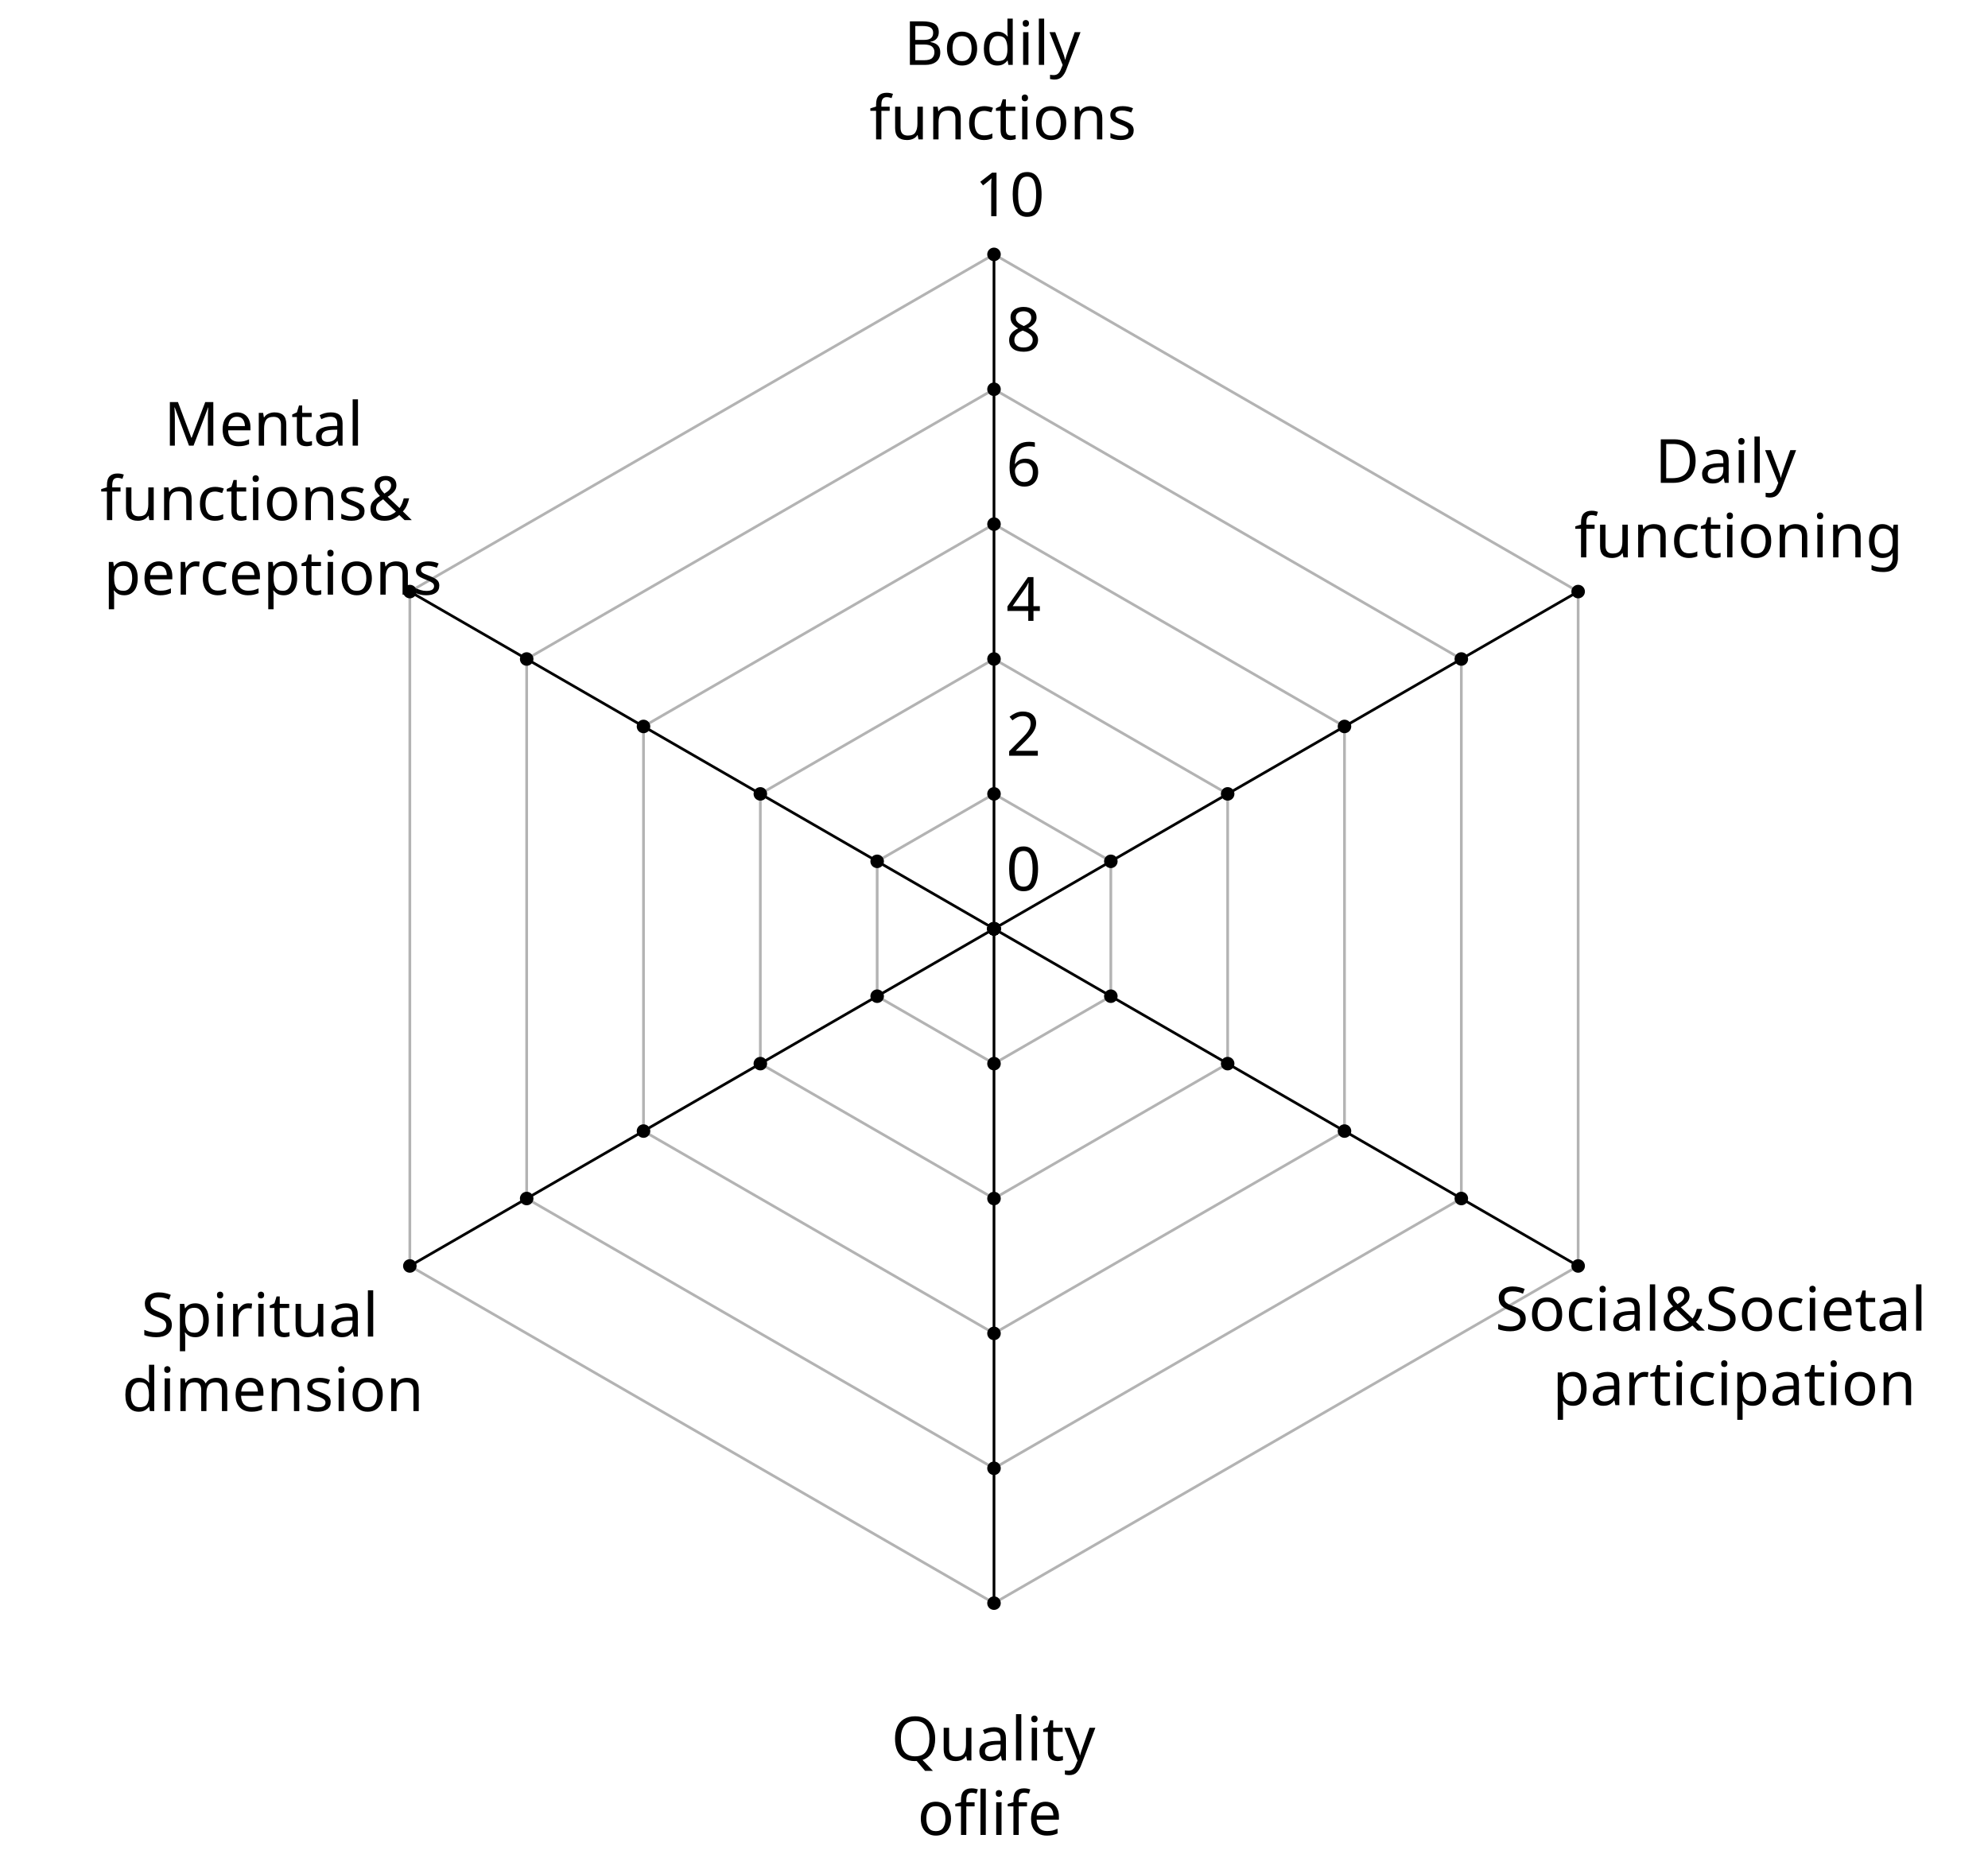
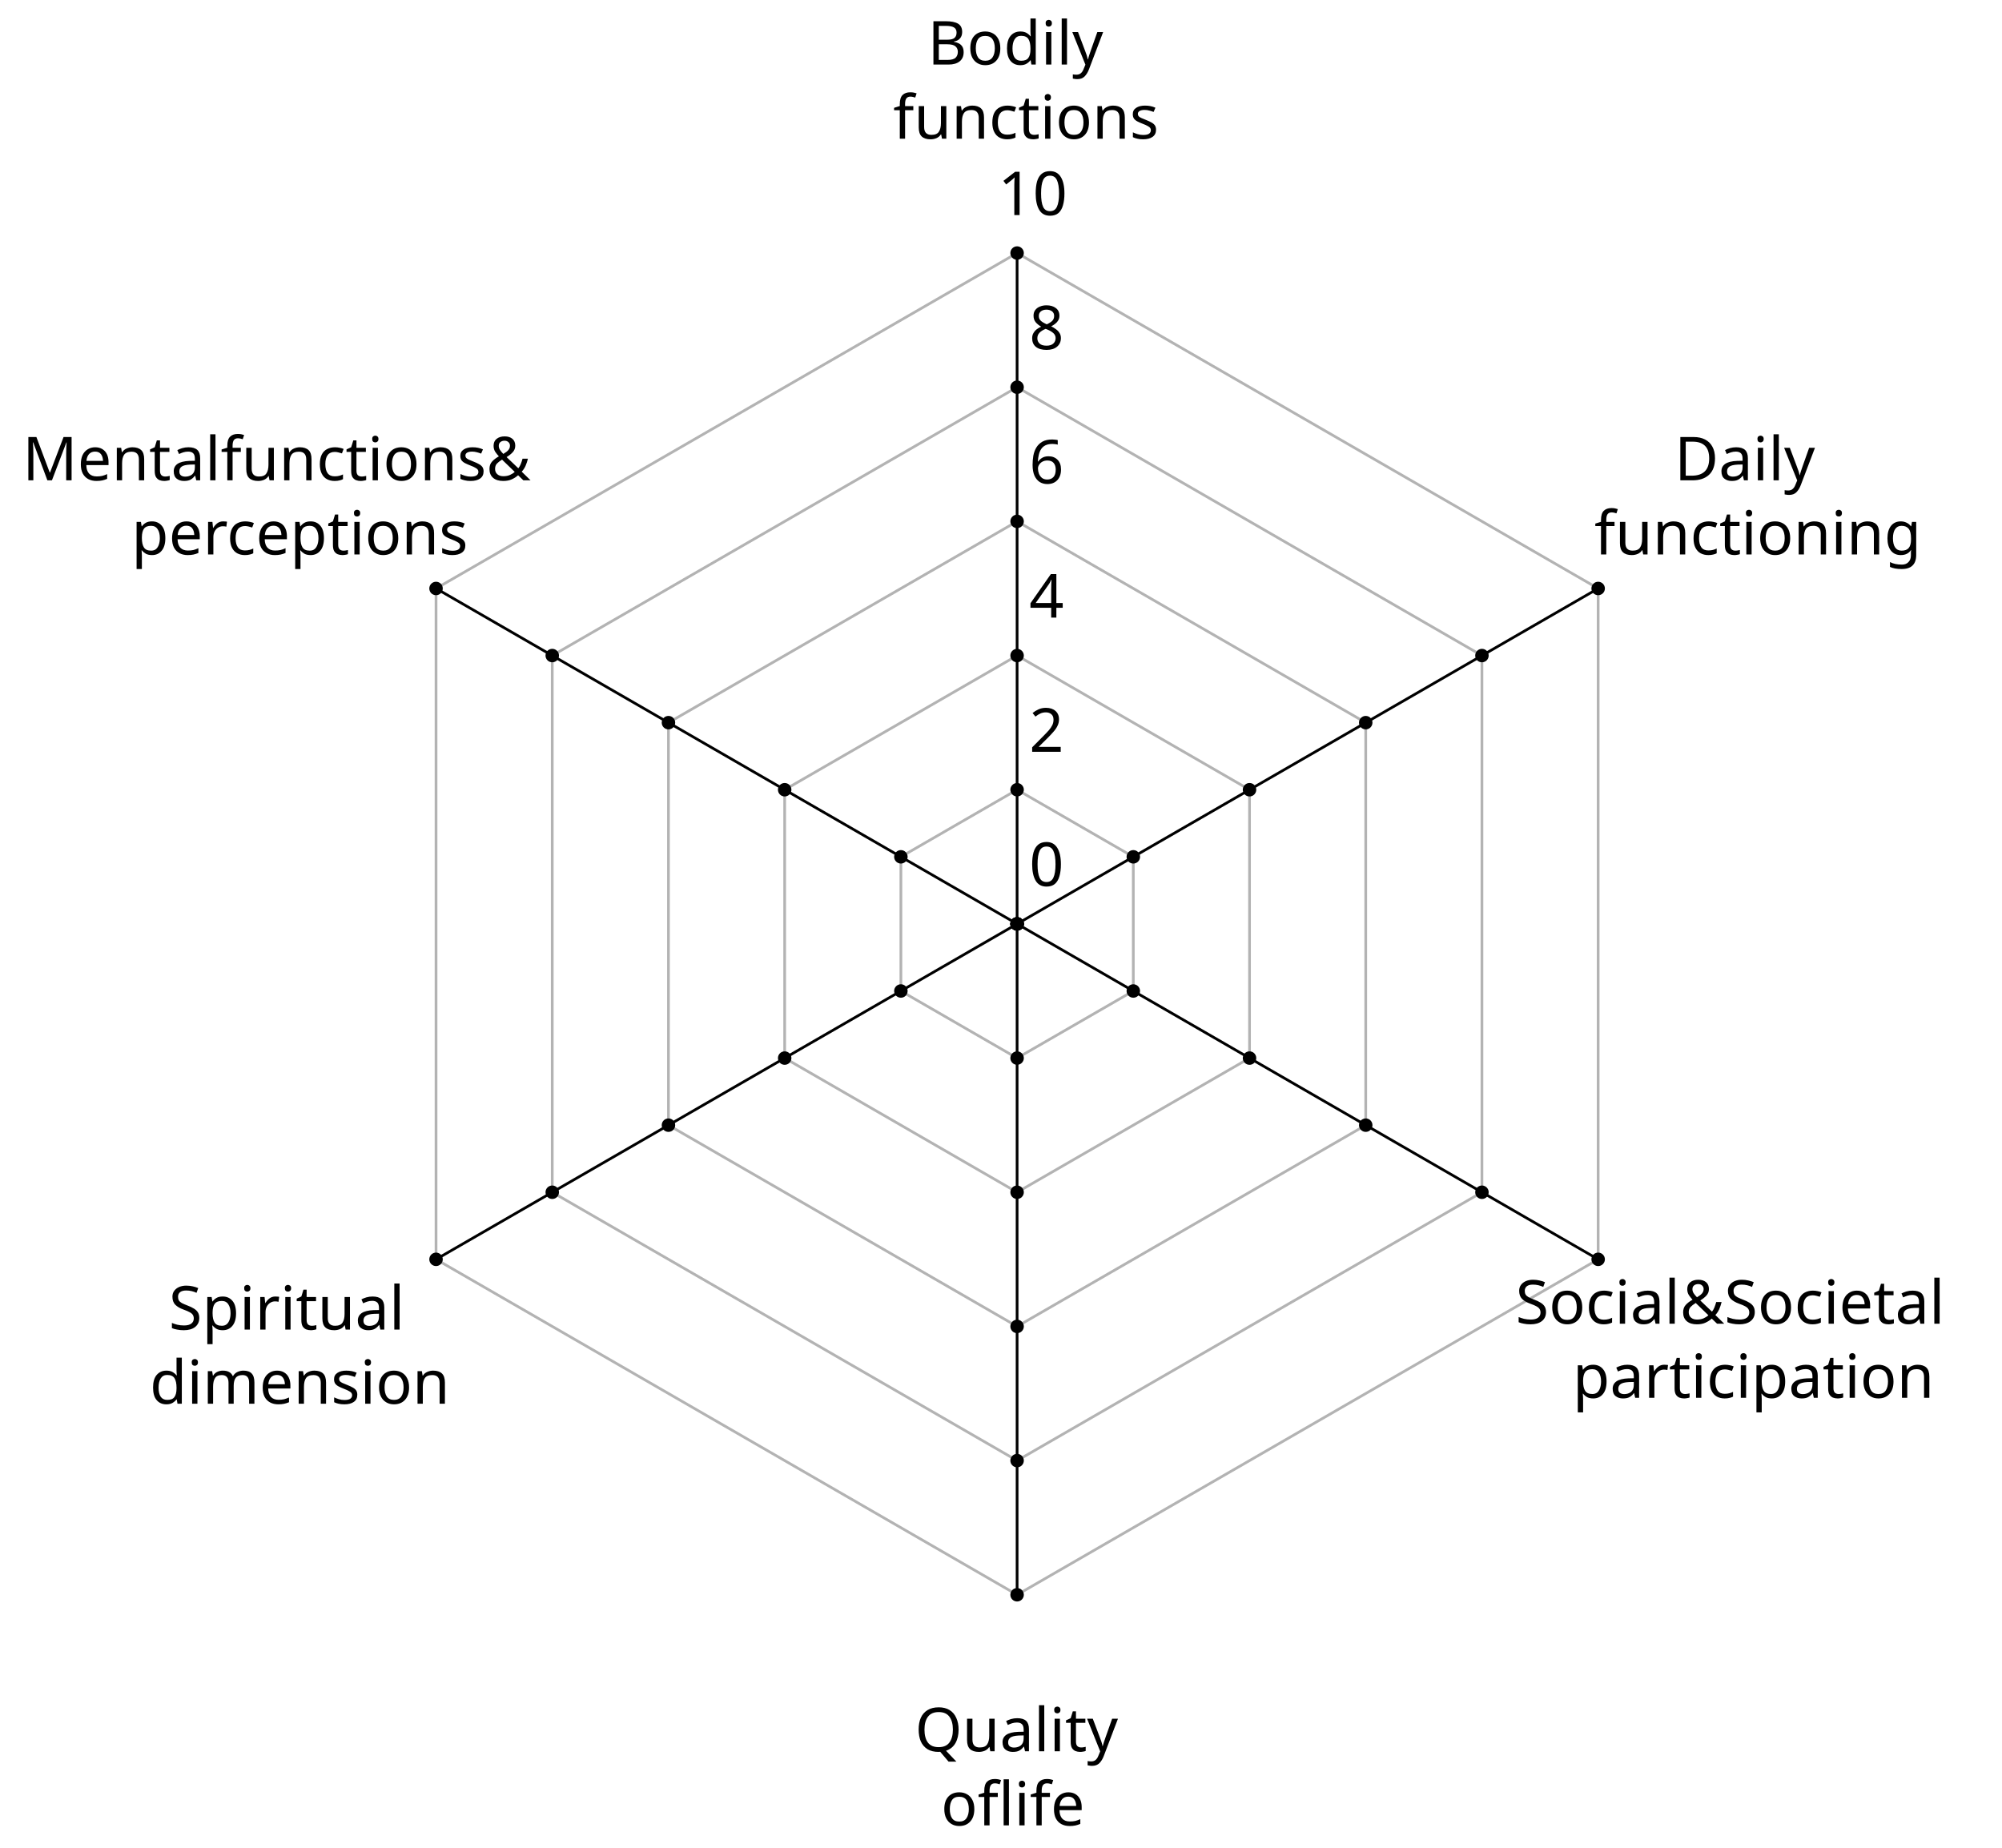
- <svg xmlns="http://www.w3.org/2000/svg" viewBox="0 0 389.879 364.367" height="364.367" width="389.879" xml:space="preserve" id="svg2" version="1.1">
+ <svg xmlns="http://www.w3.org/2000/svg" viewBox="0 0 394.717 364.367" height="364.367" width="394.717" xml:space="preserve" id="svg2" version="1.1">
  <defs id="defs6" />
  <g transform="matrix(1.333333,0,0,-1.333333,0,364.3667)" id="g10">
-     <g transform="translate(146.204,136.638)" id="g12">
+     <g transform="translate(150.399,136.638)" id="g12">
      <g id="g14">
        <g id="g16">
          <g id="g18" />
          <path id="path20" style="fill:none;stroke:#000000;stroke-width:0.399;stroke-linecap:butt;stroke-linejoin:miter;stroke-miterlimit:10;stroke-dasharray:none;stroke-opacity:1" d="M 0,0 V 99.214" />
          <path id="path22" style="fill:none;stroke:#000000;stroke-width:0.399;stroke-linecap:butt;stroke-linejoin:miter;stroke-miterlimit:10;stroke-dasharray:none;stroke-opacity:1" d="M 0,0 -85.922,49.607" />
          <path id="path24" style="fill:none;stroke:#000000;stroke-width:0.399;stroke-linecap:butt;stroke-linejoin:miter;stroke-miterlimit:10;stroke-dasharray:none;stroke-opacity:1" d="M 0,0 -85.922,-49.607" />
          <path id="path26" style="fill:none;stroke:#000000;stroke-width:0.399;stroke-linecap:butt;stroke-linejoin:miter;stroke-miterlimit:10;stroke-dasharray:none;stroke-opacity:1" d="M 0,0 V -99.214" />
          <path id="path28" style="fill:none;stroke:#000000;stroke-width:0.399;stroke-linecap:butt;stroke-linejoin:miter;stroke-miterlimit:10;stroke-dasharray:none;stroke-opacity:1" d="M 0,0 85.922,-49.607" />
          <path id="path30" style="fill:none;stroke:#000000;stroke-width:0.399;stroke-linecap:butt;stroke-linejoin:miter;stroke-miterlimit:10;stroke-dasharray:none;stroke-opacity:1" d="M 0,0 85.922,49.607" />
          <g id="g32" />
          <path id="path34" style="fill:#000000;fill-opacity:1;fill-rule:nonzero;stroke:none" d="M 0.996,0 C 0.996,0.55 0.55,0.996 0,0.996 -0.55,0.996 -0.996,0.55 -0.996,0 c 0,-0.55 0.446,-0.996 0.996,-0.996 0.55,0 0.996,0.446 0.996,0.996 z" />
          <g id="g36" />
          <path id="path38" style="fill:#000000;fill-opacity:1;fill-rule:nonzero;stroke:none" d="M 0.996,0 C 0.996,0.55 0.55,0.996 0,0.996 -0.55,0.996 -0.996,0.55 -0.996,0 c 0,-0.55 0.446,-0.996 0.996,-0.996 0.55,0 0.996,0.446 0.996,0.996 z" />
          <g id="g40" />
          <path id="path42" style="fill:#000000;fill-opacity:1;fill-rule:nonzero;stroke:none" d="M 0.996,0 C 0.996,0.55 0.55,0.996 0,0.996 -0.55,0.996 -0.996,0.55 -0.996,0 c 0,-0.55 0.446,-0.996 0.996,-0.996 0.55,0 0.996,0.446 0.996,0.996 z" />
          <g id="g44" />
          <path id="path46" style="fill:#000000;fill-opacity:1;fill-rule:nonzero;stroke:none" d="M 0.996,0 C 0.996,0.55 0.55,0.996 0,0.996 -0.55,0.996 -0.996,0.55 -0.996,0 c 0,-0.55 0.446,-0.996 0.996,-0.996 0.55,0 0.996,0.446 0.996,0.996 z" />
          <g id="g48" />
          <path id="path50" style="fill:#000000;fill-opacity:1;fill-rule:nonzero;stroke:none" d="M 0.996,0 C 0.996,0.55 0.55,0.996 0,0.996 -0.55,0.996 -0.996,0.55 -0.996,0 c 0,-0.55 0.446,-0.996 0.996,-0.996 0.55,0 0.996,0.446 0.996,0.996 z" />
          <g id="g52" />
          <path id="path54" style="fill:#000000;fill-opacity:1;fill-rule:nonzero;stroke:none" d="M 0.996,0 C 0.996,0.55 0.55,0.996 0,0.996 -0.55,0.996 -0.996,0.55 -0.996,0 c 0,-0.55 0.446,-0.996 0.996,-0.996 0.55,0 0.996,0.446 0.996,0.996 z" />
          <g id="g56">
-             <g transform="translate(-3.563,5.614)" id="g58">
+             <g transform="translate(-3.564,5.614)" id="g58">
              <g id="g60">
-                 <g transform="translate(-142.641,-142.252)" id="g62">
-                   <text id="text66" style="font-variant:normal;font-weight:normal;font-size:8.966px;font-family:CMR9;-inkscape-font-specification:CMR9;writing-mode:lr-tb;fill:#000000;fill-opacity:1;fill-rule:nonzero;stroke:none" transform="matrix(1,0,0,-1,147.995,142.252)">
+                 <g transform="translate(-146.835,-142.252)" id="g62">
+                   <text id="text66" style="font-variant:normal;font-weight:normal;font-size:8.966px;font-family:CMR9;-inkscape-font-specification:CMR9;writing-mode:lr-tb;fill:#000000;fill-opacity:1;fill-rule:nonzero;stroke:none" transform="matrix(1,0,0,-1,152.19,142.252)">
                    <tspan id="tspan64" y="0" x="0">0</tspan>
                  </text>
-                   <g transform="translate(142.641,142.252)" id="g68" />
-                 </g>
-               </g>
-               <g transform="translate(3.563,-5.614)" id="g70" />
+                   <g transform="translate(146.835,142.252)" id="g68" />
+                 </g>
+               </g>
+               <g transform="translate(3.564,-5.614)" id="g70" />
            </g>
          </g>
          <g id="g72">
            <path id="path74" style="fill:none;stroke:#000000;stroke-width:0.399;stroke-linecap:butt;stroke-linejoin:miter;stroke-miterlimit:10;stroke-dasharray:none;stroke-opacity:0.3" d="M 0,0 V 0 0 0 0 0 Z" />
          </g>
          <g id="g76" />
          <path id="path78" style="fill:#000000;fill-opacity:1;fill-rule:nonzero;stroke:none" d="m 0.996,19.843 c 0,0.55 -0.446,0.996 -0.996,0.996 -0.55,0 -0.996,-0.446 -0.996,-0.996 0,-0.55 0.446,-0.996 0.996,-0.996 0.55,0 0.996,0.446 0.996,0.996 z" />
          <g id="g80" />
          <path id="path82" style="fill:#000000;fill-opacity:1;fill-rule:nonzero;stroke:none" d="m -16.188,9.921 c 0,0.55 -0.446,0.996 -0.996,0.996 -0.55,0 -0.996,-0.446 -0.996,-0.996 0,-0.55 0.446,-0.996 0.996,-0.996 0.55,0 0.996,0.446 0.996,0.996 z" />
          <g id="g84" />
          <path id="path86" style="fill:#000000;fill-opacity:1;fill-rule:nonzero;stroke:none" d="m -16.188,-9.921 c 0,0.55 -0.446,0.996 -0.996,0.996 -0.55,0 -0.996,-0.446 -0.996,-0.996 0,-0.55 0.446,-0.996 0.996,-0.996 0.55,0 0.996,0.446 0.996,0.996 z" />
          <g id="g88" />
          <path id="path90" style="fill:#000000;fill-opacity:1;fill-rule:nonzero;stroke:none" d="m 0.996,-19.843 c 0,0.55 -0.446,0.996 -0.996,0.996 -0.55,0 -0.996,-0.446 -0.996,-0.996 0,-0.55 0.446,-0.996 0.996,-0.996 0.55,0 0.996,0.446 0.996,0.996 z" />
          <g id="g92" />
          <path id="path94" style="fill:#000000;fill-opacity:1;fill-rule:nonzero;stroke:none" d="m 18.181,-9.921 c 0,0.55 -0.446,0.996 -0.996,0.996 -0.55,0 -0.996,-0.446 -0.996,-0.996 0,-0.55 0.446,-0.996 0.996,-0.996 0.55,0 0.996,0.446 0.996,0.996 z" />
          <g id="g96" />
          <path id="path98" style="fill:#000000;fill-opacity:1;fill-rule:nonzero;stroke:none" d="m 18.181,9.921 c 0,0.55 -0.446,0.996 -0.996,0.996 -0.55,0 -0.996,-0.446 -0.996,-0.996 0,-0.55 0.446,-0.996 0.996,-0.996 0.55,0 0.996,0.446 0.996,0.996 z" />
          <g id="g100">
-             <g transform="translate(-3.563,25.457)" id="g102">
+             <g transform="translate(-3.564,25.457)" id="g102">
              <g id="g104">
-                 <g transform="translate(-142.641,-162.095)" id="g106">
-                   <text id="text110" style="font-variant:normal;font-weight:normal;font-size:8.966px;font-family:CMR9;-inkscape-font-specification:CMR9;writing-mode:lr-tb;fill:#000000;fill-opacity:1;fill-rule:nonzero;stroke:none" transform="matrix(1,0,0,-1,147.995,162.095)">
+                 <g transform="translate(-146.835,-162.095)" id="g106">
+                   <text id="text110" style="font-variant:normal;font-weight:normal;font-size:8.966px;font-family:CMR9;-inkscape-font-specification:CMR9;writing-mode:lr-tb;fill:#000000;fill-opacity:1;fill-rule:nonzero;stroke:none" transform="matrix(1,0,0,-1,152.19,162.095)">
                    <tspan id="tspan108" y="0" x="0">2</tspan>
                  </text>
-                   <g transform="translate(142.641,162.095)" id="g112" />
-                 </g>
-               </g>
-               <g transform="translate(3.563,-25.457)" id="g114" />
+                   <g transform="translate(146.835,162.095)" id="g112" />
+                 </g>
+               </g>
+               <g transform="translate(3.564,-25.457)" id="g114" />
            </g>
          </g>
          <g id="g116">
            <path id="path118" style="fill:none;stroke:#000000;stroke-width:0.399;stroke-linecap:butt;stroke-linejoin:miter;stroke-miterlimit:10;stroke-dasharray:none;stroke-opacity:0.3" d="M 17.184,9.921 0,19.843 -17.184,9.921 V -9.921 L 0,-19.843 17.184,-9.921 Z" />
          </g>
          <g id="g120" />
          <path id="path122" style="fill:#000000;fill-opacity:1;fill-rule:nonzero;stroke:none" d="m 0.996,39.686 c 0,0.55 -0.446,0.996 -0.996,0.996 -0.55,0 -0.996,-0.446 -0.996,-0.996 0,-0.55 0.446,-0.996 0.996,-0.996 0.55,0 0.996,0.446 0.996,0.996 z" />
          <g id="g124" />
          <path id="path126" style="fill:#000000;fill-opacity:1;fill-rule:nonzero;stroke:none" d="m -33.372,19.843 c 0,0.55 -0.446,0.996 -0.996,0.996 -0.55,0 -0.996,-0.446 -0.996,-0.996 0,-0.55 0.446,-0.996 0.996,-0.996 0.55,0 0.996,0.446 0.996,0.996 z" />
          <g id="g128" />
          <path id="path130" style="fill:#000000;fill-opacity:1;fill-rule:nonzero;stroke:none" d="m -33.372,-19.843 c 0,0.55 -0.446,0.996 -0.996,0.996 -0.55,0 -0.996,-0.446 -0.996,-0.996 0,-0.55 0.446,-0.996 0.996,-0.996 0.55,0 0.996,0.446 0.996,0.996 z" />
          <g id="g132" />
          <path id="path134" style="fill:#000000;fill-opacity:1;fill-rule:nonzero;stroke:none" d="m 0.996,-39.686 c 0,0.55 -0.446,0.996 -0.996,0.996 -0.55,0 -0.996,-0.446 -0.996,-0.996 0,-0.55 0.446,-0.996 0.996,-0.996 0.55,0 0.996,0.446 0.996,0.996 z" />
          <g id="g136" />
          <path id="path138" style="fill:#000000;fill-opacity:1;fill-rule:nonzero;stroke:none" d="m 35.365,-19.843 c 0,0.55 -0.446,0.996 -0.996,0.996 -0.55,0 -0.996,-0.446 -0.996,-0.996 0,-0.55 0.446,-0.996 0.996,-0.996 0.55,0 0.996,0.446 0.996,0.996 z" />
          <g id="g140" />
          <path id="path142" style="fill:#000000;fill-opacity:1;fill-rule:nonzero;stroke:none" d="m 35.365,19.843 c 0,0.55 -0.446,0.996 -0.996,0.996 -0.55,0 -0.996,-0.446 -0.996,-0.996 0,-0.55 0.446,-0.996 0.996,-0.996 0.55,0 0.996,0.446 0.996,0.996 z" />
          <g id="g144">
-             <g transform="translate(-3.563,45.299)" id="g146">
+             <g transform="translate(-3.564,45.299)" id="g146">
              <g id="g148">
-                 <g transform="translate(-142.641,-181.937)" id="g150">
-                   <text id="text154" style="font-variant:normal;font-weight:normal;font-size:8.966px;font-family:CMR9;-inkscape-font-specification:CMR9;writing-mode:lr-tb;fill:#000000;fill-opacity:1;fill-rule:nonzero;stroke:none" transform="matrix(1,0,0,-1,147.995,181.937)">
+                 <g transform="translate(-146.835,-181.937)" id="g150">
+                   <text id="text154" style="font-variant:normal;font-weight:normal;font-size:8.966px;font-family:CMR9;-inkscape-font-specification:CMR9;writing-mode:lr-tb;fill:#000000;fill-opacity:1;fill-rule:nonzero;stroke:none" transform="matrix(1,0,0,-1,152.19,181.937)">
                    <tspan id="tspan152" y="0" x="0">4</tspan>
                  </text>
-                   <g transform="translate(142.641,181.937)" id="g156" />
-                 </g>
-               </g>
-               <g transform="translate(3.563,-45.299)" id="g158" />
+                   <g transform="translate(146.835,181.937)" id="g156" />
+                 </g>
+               </g>
+               <g transform="translate(3.564,-45.299)" id="g158" />
            </g>
          </g>
          <g id="g160">
            <path id="path162" style="fill:none;stroke:#000000;stroke-width:0.399;stroke-linecap:butt;stroke-linejoin:miter;stroke-miterlimit:10;stroke-dasharray:none;stroke-opacity:0.3" d="M 34.369,19.843 0,39.686 -34.369,19.843 V -19.843 L 0,-39.686 34.369,-19.843 Z" />
          </g>
          <g id="g164" />
          <path id="path166" style="fill:#000000;fill-opacity:1;fill-rule:nonzero;stroke:none" d="m 0.996,59.528 c 0,0.55 -0.446,0.996 -0.996,0.996 -0.55,0 -0.996,-0.446 -0.996,-0.996 0,-0.55 0.446,-0.996 0.996,-0.996 0.55,0 0.996,0.446 0.996,0.996 z" />
          <g id="g168" />
          <path id="path170" style="fill:#000000;fill-opacity:1;fill-rule:nonzero;stroke:none" d="m -50.557,29.764 c 0,0.55 -0.446,0.996 -0.996,0.996 -0.55,0 -0.996,-0.446 -0.996,-0.996 0,-0.55 0.446,-0.996 0.996,-0.996 0.55,0 0.996,0.446 0.996,0.996 z" />
          <g id="g172" />
          <path id="path174" style="fill:#000000;fill-opacity:1;fill-rule:nonzero;stroke:none" d="m -50.557,-29.764 c 0,0.55 -0.446,0.996 -0.996,0.996 -0.55,0 -0.996,-0.446 -0.996,-0.996 0,-0.55 0.446,-0.996 0.996,-0.996 0.55,0 0.996,0.446 0.996,0.996 z" />
          <g id="g176" />
          <path id="path178" style="fill:#000000;fill-opacity:1;fill-rule:nonzero;stroke:none" d="m 0.996,-59.528 c 0,0.55 -0.446,0.996 -0.996,0.996 -0.55,0 -0.996,-0.446 -0.996,-0.996 0,-0.55 0.446,-0.996 0.996,-0.996 0.55,0 0.996,0.446 0.996,0.996 z" />
          <g id="g180" />
          <path id="path182" style="fill:#000000;fill-opacity:1;fill-rule:nonzero;stroke:none" d="m 52.549,-29.764 c 0,0.55 -0.446,0.996 -0.996,0.996 -0.55,0 -0.996,-0.446 -0.996,-0.996 0,-0.55 0.446,-0.996 0.996,-0.996 0.55,0 0.996,0.446 0.996,0.996 z" />
          <g id="g184" />
          <path id="path186" style="fill:#000000;fill-opacity:1;fill-rule:nonzero;stroke:none" d="m 52.549,29.764 c 0,0.55 -0.446,0.996 -0.996,0.996 -0.55,0 -0.996,-0.446 -0.996,-0.996 0,-0.55 0.446,-0.996 0.996,-0.996 0.55,0 0.996,0.446 0.996,0.996 z" />
          <g id="g188">
-             <g transform="translate(-3.563,65.142)" id="g190">
+             <g transform="translate(-3.564,65.142)" id="g190">
              <g id="g192">
-                 <g transform="translate(-142.641,-201.78)" id="g194">
-                   <text id="text198" style="font-variant:normal;font-weight:normal;font-size:8.966px;font-family:CMR9;-inkscape-font-specification:CMR9;writing-mode:lr-tb;fill:#000000;fill-opacity:1;fill-rule:nonzero;stroke:none" transform="matrix(1,0,0,-1,147.995,201.78)">
+                 <g transform="translate(-146.835,-201.78)" id="g194">
+                   <text id="text198" style="font-variant:normal;font-weight:normal;font-size:8.966px;font-family:CMR9;-inkscape-font-specification:CMR9;writing-mode:lr-tb;fill:#000000;fill-opacity:1;fill-rule:nonzero;stroke:none" transform="matrix(1,0,0,-1,152.19,201.78)">
                    <tspan id="tspan196" y="0" x="0">6</tspan>
                  </text>
-                   <g transform="translate(142.641,201.78)" id="g200" />
-                 </g>
-               </g>
-               <g transform="translate(3.563,-65.142)" id="g202" />
+                   <g transform="translate(146.835,201.78)" id="g200" />
+                 </g>
+               </g>
+               <g transform="translate(3.564,-65.142)" id="g202" />
            </g>
          </g>
          <g id="g204">
            <path id="path206" style="fill:none;stroke:#000000;stroke-width:0.399;stroke-linecap:butt;stroke-linejoin:miter;stroke-miterlimit:10;stroke-dasharray:none;stroke-opacity:0.3" d="M 51.553,29.764 0,59.528 -51.553,29.764 V -29.764 L 0,-59.528 51.553,-29.764 Z" />
          </g>
          <g id="g208" />
          <path id="path210" style="fill:#000000;fill-opacity:1;fill-rule:nonzero;stroke:none" d="m 0.996,79.371 c 0,0.55 -0.446,0.996 -0.996,0.996 -0.55,0 -0.996,-0.446 -0.996,-0.996 0,-0.55 0.446,-0.996 0.996,-0.996 0.55,0 0.996,0.446 0.996,0.996 z" />
          <g id="g212" />
          <path id="path214" style="fill:#000000;fill-opacity:1;fill-rule:nonzero;stroke:none" d="m -67.741,39.686 c 0,0.55 -0.446,0.996 -0.996,0.996 -0.55,0 -0.996,-0.446 -0.996,-0.996 0,-0.55 0.446,-0.996 0.996,-0.996 0.55,0 0.996,0.446 0.996,0.996 z" />
          <g id="g216" />
          <path id="path218" style="fill:#000000;fill-opacity:1;fill-rule:nonzero;stroke:none" d="m -67.741,-39.686 c 0,0.55 -0.446,0.996 -0.996,0.996 -0.55,0 -0.996,-0.446 -0.996,-0.996 0,-0.55 0.446,-0.996 0.996,-0.996 0.55,0 0.996,0.446 0.996,0.996 z" />
          <g id="g220" />
          <path id="path222" style="fill:#000000;fill-opacity:1;fill-rule:nonzero;stroke:none" d="m 0.996,-79.371 c 0,0.55 -0.446,0.996 -0.996,0.996 -0.55,0 -0.996,-0.446 -0.996,-0.996 0,-0.55 0.446,-0.996 0.996,-0.996 0.55,0 0.996,0.446 0.996,0.996 z" />
          <g id="g224" />
          <path id="path226" style="fill:#000000;fill-opacity:1;fill-rule:nonzero;stroke:none" d="m 69.734,-39.686 c 0,0.55 -0.446,0.996 -0.996,0.996 -0.55,0 -0.996,-0.446 -0.996,-0.996 0,-0.55 0.446,-0.996 0.996,-0.996 0.55,0 0.996,0.446 0.996,0.996 z" />
          <g id="g228" />
          <path id="path230" style="fill:#000000;fill-opacity:1;fill-rule:nonzero;stroke:none" d="m 69.734,39.686 c 0,0.55 -0.446,0.996 -0.996,0.996 -0.55,0 -0.996,-0.446 -0.996,-0.996 0,-0.55 0.446,-0.996 0.996,-0.996 0.55,0 0.996,0.446 0.996,0.996 z" />
          <g id="g232">
-             <g transform="translate(-3.563,84.984)" id="g234">
+             <g transform="translate(-3.564,84.984)" id="g234">
              <g id="g236">
-                 <g transform="translate(-142.641,-221.622)" id="g238">
-                   <text id="text242" style="font-variant:normal;font-weight:normal;font-size:8.966px;font-family:CMR9;-inkscape-font-specification:CMR9;writing-mode:lr-tb;fill:#000000;fill-opacity:1;fill-rule:nonzero;stroke:none" transform="matrix(1,0,0,-1,147.995,221.622)">
+                 <g transform="translate(-146.835,-221.622)" id="g238">
+                   <text id="text242" style="font-variant:normal;font-weight:normal;font-size:8.966px;font-family:CMR9;-inkscape-font-specification:CMR9;writing-mode:lr-tb;fill:#000000;fill-opacity:1;fill-rule:nonzero;stroke:none" transform="matrix(1,0,0,-1,152.19,221.622)">
                    <tspan id="tspan240" y="0" x="0">8</tspan>
                  </text>
-                   <g transform="translate(142.641,221.622)" id="g244" />
-                 </g>
-               </g>
-               <g transform="translate(3.563,-84.984)" id="g246" />
+                   <g transform="translate(146.835,221.622)" id="g244" />
+                 </g>
+               </g>
+               <g transform="translate(3.564,-84.984)" id="g246" />
            </g>
          </g>
          <g id="g248">
            <path id="path250" style="fill:none;stroke:#000000;stroke-width:0.399;stroke-linecap:butt;stroke-linejoin:miter;stroke-miterlimit:10;stroke-dasharray:none;stroke-opacity:0.3" d="M 68.738,39.686 0,79.371 -68.738,39.686 V -39.686 L 0,-79.371 68.738,-39.686 Z" />
          </g>
          <g id="g252" />
          <path id="path254" style="fill:#000000;fill-opacity:1;fill-rule:nonzero;stroke:none" d="m 0.996,99.214 c 0,0.55 -0.446,0.996 -0.996,0.996 -0.55,0 -0.996,-0.446 -0.996,-0.996 0,-0.55 0.446,-0.996 0.996,-0.996 0.55,0 0.996,0.446 0.996,0.996 z" />
          <g id="g256" />
          <path id="path258" style="fill:#000000;fill-opacity:1;fill-rule:nonzero;stroke:none" d="m -84.926,49.607 c 0,0.55 -0.446,0.996 -0.996,0.996 -0.55,0 -0.996,-0.446 -0.996,-0.996 0,-0.55 0.446,-0.996 0.996,-0.996 0.55,0 0.996,0.446 0.996,0.996 z" />
          <g id="g260" />
          <path id="path262" style="fill:#000000;fill-opacity:1;fill-rule:nonzero;stroke:none" d="m -84.926,-49.607 c 0,0.55 -0.446,0.996 -0.996,0.996 -0.55,0 -0.996,-0.446 -0.996,-0.996 0,-0.55 0.446,-0.996 0.996,-0.996 0.55,0 0.996,0.446 0.996,0.996 z" />
          <g id="g264" />
          <path id="path266" style="fill:#000000;fill-opacity:1;fill-rule:nonzero;stroke:none" d="m 0.996,-99.214 c 0,0.55 -0.446,0.996 -0.996,0.996 -0.55,0 -0.996,-0.446 -0.996,-0.996 0,-0.55 0.446,-0.996 0.996,-0.996 0.55,0 0.996,0.446 0.996,0.996 z" />
          <g id="g268" />
          <path id="path270" style="fill:#000000;fill-opacity:1;fill-rule:nonzero;stroke:none" d="m 86.918,-49.607 c 0,0.55 -0.446,0.996 -0.996,0.996 -0.55,0 -0.996,-0.446 -0.996,-0.996 0,-0.55 0.446,-0.996 0.996,-0.996 0.55,0 0.996,0.446 0.996,0.996 z" />
          <g id="g272" />
          <path id="path274" style="fill:#000000;fill-opacity:1;fill-rule:nonzero;stroke:none" d="m 86.918,49.607 c 0,0.55 -0.446,0.996 -0.996,0.996 -0.55,0 -0.996,-0.446 -0.996,-0.996 0,-0.55 0.446,-0.996 0.996,-0.996 0.55,0 0.996,0.446 0.996,0.996 z" />
          <g id="g276">
-             <g transform="translate(-3.563,104.827)" id="g278">
+             <g transform="translate(-3.564,104.827)" id="g278">
              <g id="g280">
-                 <g transform="translate(-142.641,-241.465)" id="g282">
-                   <text id="text286" style="font-variant:normal;font-weight:normal;font-size:8.966px;font-family:CMR9;-inkscape-font-specification:CMR9;writing-mode:lr-tb;fill:#000000;fill-opacity:1;fill-rule:nonzero;stroke:none" transform="matrix(1,0,0,-1,143.388,241.465)">
+                 <g transform="translate(-146.835,-241.465)" id="g282">
+                   <text id="text286" style="font-variant:normal;font-weight:normal;font-size:8.966px;font-family:CMR9;-inkscape-font-specification:CMR9;writing-mode:lr-tb;fill:#000000;fill-opacity:1;fill-rule:nonzero;stroke:none" transform="matrix(1,0,0,-1,147.582,241.465)">
                    <tspan id="tspan284" y="0" x="0 4.608">10</tspan>
                  </text>
-                   <g transform="translate(142.641,241.465)" id="g288" />
-                 </g>
-               </g>
-               <g transform="translate(3.563,-104.827)" id="g290" />
+                   <g transform="translate(146.835,241.465)" id="g288" />
+                 </g>
+               </g>
+               <g transform="translate(3.564,-104.827)" id="g290" />
            </g>
          </g>
          <g id="g292">
            <path id="path294" style="fill:none;stroke:#000000;stroke-width:0.399;stroke-linecap:butt;stroke-linejoin:miter;stroke-miterlimit:10;stroke-dasharray:none;stroke-opacity:0.3" d="M 85.922,49.607 0,99.214 -85.922,49.607 V -49.607 L 0,-99.214 85.922,-49.607 Z" />
          </g>
          <g id="g296">
-             <g transform="translate(-34.869,127.09)" id="g298">
+             <g transform="translate(-18.328,116.131)" id="g298">
              <g id="g300">
-                 <g transform="translate(-111.335,-263.728)" id="g302">
-                   <text id="text308" style="font-variant:normal;font-weight:normal;font-size:8.966px;font-family:CMR9;-inkscape-font-specification:CMR9;writing-mode:lr-tb;fill:#000000;fill-opacity:1;fill-rule:nonzero;stroke:none" transform="matrix(1,0,0,-1,132.958,263.728)">
-                     <tspan id="tspan304" y="0" x="0 6.527 11.395 16.514 19.065 21.625">Bodily</tspan>
-                     <tspan id="tspan306" y="10.959" x="-5.082 -2.267 2.853 7.973 12.069 15.653 18.213 22.821 27.94">functions</tspan>
-                   </text>
-                   <g transform="translate(111.335,263.728)" id="g310" />
-                 </g>
-               </g>
-               <g transform="translate(34.869,-127.09)" id="g312" />
+                 <g transform="translate(-132.071,-252.769)" id="g302">
+                   <text id="text308" style="font-variant:normal;font-weight:normal;font-size:8.966px;font-family:CMR9;-inkscape-font-specification:CMR9;writing-mode:lr-tb;fill:#000000;fill-opacity:1;fill-rule:nonzero;stroke:none" transform="matrix(1,0,0,-1,137.152,263.728)">
+                     <tspan id="tspan304" y="0" x="0 6.527 11.395 16.514 19.074 21.634">Bodily</tspan>
+                     <tspan id="tspan306" y="10.959" x="-5.081 -2.266 2.854 7.974 12.07 15.654 18.214 22.822 27.941">functions</tspan>
+                   </text>
+                   <g transform="translate(132.071,252.769)" id="g310" />
+                 </g>
+               </g>
+               <g transform="translate(18.328,-116.131)" id="g312" />
            </g>
          </g>
          <g id="g314">
-             <g transform="translate(-142.884,71.079)" id="g316">
+             <g transform="translate(-147.079,54.641)" id="g316">
              <g id="g318">
-                 <g transform="translate(-3.32,-207.717)" id="g320">
-                   <text id="text328" style="font-variant:normal;font-weight:normal;font-size:8.966px;font-family:CMR9;-inkscape-font-specification:CMR9;writing-mode:lr-tb;fill:#000000;fill-opacity:1;fill-rule:nonzero;stroke:none" transform="matrix(1,0,0,-1,24.11,207.717)">
-                     <tspan id="tspan322" y="0" x="0 8.446 12.546 17.406 20.989 25.597">Mental</tspan>
-                     <tspan id="tspan324" y="10.959" x="-9.368 -6.553 -1.433 3.687 7.783 11.367 13.927 18.535 23.654 30.356">functions&amp;</tspan>
-                     <tspan id="tspan326" y="21.918" x="-8.87 -3.49 0.6 4.205 8.301 12.4 17.52 21.104 23.664 28.272 33.391">perceptions</tspan>
-                   </text>
-                   <g transform="translate(3.32,207.717)" id="g330" />
-                 </g>
-               </g>
-               <g transform="translate(142.884,-71.079)" id="g332" />
-             </g>
-           </g>
-           <g id="g334">
-             <g transform="translate(-142.884,-59.996)" id="g336">
-               <g id="g338">
-                 <g transform="translate(-3.32,-76.642)" id="g340">
-                   <text id="text346" style="font-variant:normal;font-weight:normal;font-size:8.966px;font-family:CMR9;-inkscape-font-specification:CMR9;writing-mode:lr-tb;fill:#000000;fill-opacity:1;fill-rule:nonzero;stroke:none" transform="matrix(1,0,0,-1,20.773,76.642)">
-                     <tspan id="tspan342" y="0" x="0 5.12 10.24 12.8 16.404 18.964 22.548 27.668 32.275">Spiritual</tspan>
-                     <tspan id="tspan344" y="10.959" x="-2.833 2.287 4.847 12.526 16.626 21.746 25.381 27.941 32.548">dimension</tspan>
-                   </text>
-                   <g transform="translate(3.32,76.642)" id="g348" />
-                 </g>
-               </g>
-               <g transform="translate(142.884,59.996)" id="g350" />
-             </g>
-           </g>
-           <g id="g352">
-             <g transform="translate(-34.869,-122.358)" id="g354">
-               <g id="g356">
-                 <g transform="translate(-111.335,-14.28)" id="g358">
-                   <text id="text364" style="font-variant:normal;font-weight:normal;font-size:8.966px;font-family:CMR9;-inkscape-font-specification:CMR9;writing-mode:lr-tb;fill:#000000;fill-opacity:1;fill-rule:nonzero;stroke:none" transform="matrix(1,0,0,-1,131.101,14.28)">
-                     <tspan id="tspan360" y="0" x="0 7.168 12.288 16.895 19.455 22.015 25.339">Quality</tspan>
-                     <tspan id="tspan362" y="10.959" x="3.839 8.447 14.338 16.898 19.458 22.273">oflife</tspan>
-                   </text>
-                   <g transform="translate(111.335,14.28)" id="g366" />
-                 </g>
-               </g>
-               <g transform="translate(34.869,122.358)" id="g368" />
-             </g>
-           </g>
-           <g id="g370">
-             <g transform="translate(73.146,-59.125)" id="g372">
-               <g id="g374">
-                 <g transform="translate(-219.35,-77.513)" id="g376">
-                   <text id="text382" style="font-variant:normal;font-weight:normal;font-size:8.966px;font-family:CMR9;-inkscape-font-specification:CMR9;writing-mode:lr-tb;fill:#000000;fill-opacity:1;fill-rule:nonzero;stroke:none" transform="matrix(1,0,0,-1,219.916,77.513)">
-                     <tspan id="tspan378" y="0" x="0 5.12 9.988 14.075 16.634 21.242 26.878 37.121 42.241 47.1 51.195 53.755 57.855 61.439 66.047">Social&amp;Societal</tspan>
-                     <tspan id="tspan380" y="10.959" x="8.438 13.558 18.166 21.77 25.354 27.914 32.01 34.57 39.689 44.297 47.881 50.441 55.049">participation</tspan>
-                   </text>
-                   <g transform="translate(219.35,77.513)" id="g384" />
-                 </g>
-               </g>
-               <g transform="translate(-73.146,59.125)" id="g386" />
-             </g>
-           </g>
-           <g id="g388">
-             <g transform="translate(73.146,65.6)" id="g390">
-               <g id="g392">
-                 <g transform="translate(-219.35,-202.238)" id="g394">
-                   <text id="text400" style="font-variant:normal;font-weight:normal;font-size:8.966px;font-family:CMR9;-inkscape-font-specification:CMR9;writing-mode:lr-tb;fill:#000000;fill-opacity:1;fill-rule:nonzero;stroke:none" transform="matrix(1,0,0,-1,243.404,202.238)">
-                     <tspan id="tspan396" y="0" x="0 7.039 11.646 14.206 16.766">Daily</tspan>
-                     <tspan id="tspan398" y="10.959" x="-11.839 -9.024 -3.904 1.216 5.312 8.896 11.456 16.064 21.183 23.743 28.863">functioning</tspan>
-                   </text>
-                   <g transform="translate(219.35,202.238)" id="g402" />
-                 </g>
-               </g>
-               <g transform="translate(-73.146,-65.6)" id="g404" />
+                 <g transform="translate(-3.32,-191.279)" id="g320">
+                   <text id="text326" style="font-variant:normal;font-weight:normal;font-size:8.966px;font-family:CMR9;-inkscape-font-specification:CMR9;writing-mode:lr-tb;fill:#000000;fill-opacity:1;fill-rule:nonzero;stroke:none" transform="matrix(1,0,0,-1,3.32,202.238)">
+                     <tspan id="tspan322" y="0" x="0 8.446 12.546 17.406 20.989 25.597 31.233 34.048 39.168 44.288 48.384 51.967 54.527 59.135 64.255 70.965">Mentalfunctions&amp;</tspan>
+                     <tspan id="tspan324" y="10.959" x="16.115 21.486 25.585 29.19 33.286 37.385 42.505 46.089 48.649 53.257 58.376">perceptions</tspan>
+                   </text>
+                   <g transform="translate(3.32,191.279)" id="g328" />
+                 </g>
+               </g>
+               <g transform="translate(147.079,-54.641)" id="g330" />
+             </g>
+           </g>
+           <g id="g332">
+             <g transform="translate(-128.265,-70.955)" id="g334">
+               <g id="g336">
+                 <g transform="translate(-22.134,-65.683)" id="g338">
+                   <text id="text344" style="font-variant:normal;font-weight:normal;font-size:8.966px;font-family:CMR9;-inkscape-font-specification:CMR9;writing-mode:lr-tb;fill:#000000;fill-opacity:1;fill-rule:nonzero;stroke:none" transform="matrix(1,0,0,-1,24.967,76.642)">
+                     <tspan id="tspan340" y="0" x="0 5.12 10.24 12.8 16.404 18.964 22.548 27.668 32.275">Spiritual</tspan>
+                     <tspan id="tspan342" y="10.959" x="-2.833 2.287 4.847 12.526 16.626 21.746 25.381 27.941 32.548">dimension</tspan>
+                   </text>
+                   <g transform="translate(22.134,65.683)" id="g346" />
+                 </g>
+               </g>
+               <g transform="translate(128.265,70.955)" id="g348" />
+             </g>
+           </g>
+           <g id="g350">
+             <g transform="translate(-15.103,-133.317)" id="g352">
+               <g id="g354">
+                 <g transform="translate(-135.296,-3.321)" id="g356">
+                   <text id="text362" style="font-variant:normal;font-weight:normal;font-size:8.966px;font-family:CMR9;-inkscape-font-specification:CMR9;writing-mode:lr-tb;fill:#000000;fill-opacity:1;fill-rule:nonzero;stroke:none" transform="matrix(1,0,0,-1,135.296,14.279)">
+                     <tspan id="tspan358" y="0" x="0 7.168 12.288 16.895 19.455 22.015 25.339">Quality</tspan>
+                     <tspan id="tspan360" y="10.958" x="3.838 8.446 14.337 16.897 19.457 22.272">oflife</tspan>
+                   </text>
+                   <g transform="translate(135.296,3.321)" id="g364" />
+                 </g>
+               </g>
+               <g transform="translate(15.103,133.317)" id="g366" />
+             </g>
+           </g>
+           <g id="g368">
+             <g transform="translate(73.711,-70.084)" id="g370">
+               <g id="g372">
+                 <g transform="translate(-224.11,-66.554)" id="g374">
+                   <text id="text380" style="font-variant:normal;font-weight:normal;font-size:8.966px;font-family:CMR9;-inkscape-font-specification:CMR9;writing-mode:lr-tb;fill:#000000;fill-opacity:1;fill-rule:nonzero;stroke:none" transform="matrix(1,0,0,-1,224.11,77.513)">
+                     <tspan id="tspan376" y="0" x="0 5.12 9.988 14.084 16.643 21.251 26.878 37.121 42.241 47.1 51.195 53.755 57.855 61.439 66.047">Social&amp;Societal</tspan>
+                     <tspan id="tspan378" y="10.959" x="8.439 13.559 18.167 21.771 25.355 27.915 32.011 34.571 39.69 44.298 47.882 50.442 55.05">participation</tspan>
+                   </text>
+                   <g transform="translate(224.11,66.554)" id="g382" />
+                 </g>
+               </g>
+               <g transform="translate(-73.711,70.084)" id="g384" />
+             </g>
+           </g>
+           <g id="g386">
+             <g transform="translate(85.36,54.641)" id="g388">
+               <g id="g390">
+                 <g transform="translate(-235.759,-191.279)" id="g392">
+                   <text id="text398" style="font-variant:normal;font-weight:normal;font-size:8.966px;font-family:CMR9;-inkscape-font-specification:CMR9;writing-mode:lr-tb;fill:#000000;fill-opacity:1;fill-rule:nonzero;stroke:none" transform="matrix(1,0,0,-1,247.599,202.238)">
+                     <tspan id="tspan394" y="0" x="0 7.039 11.646 14.206 16.766">Daily</tspan>
+                     <tspan id="tspan396" y="10.959" x="-11.84 -9.025 -3.905 1.215 5.311 8.895 11.455 16.063 21.182 23.742 28.862">functioning</tspan>
+                   </text>
+                   <g transform="translate(235.759,191.279)" id="g400" />
+                 </g>
+               </g>
+               <g transform="translate(-85.36,-54.641)" id="g402" />
            </g>
          </g>
        </g>
      </g>
    </g>
  </g>
</svg>
